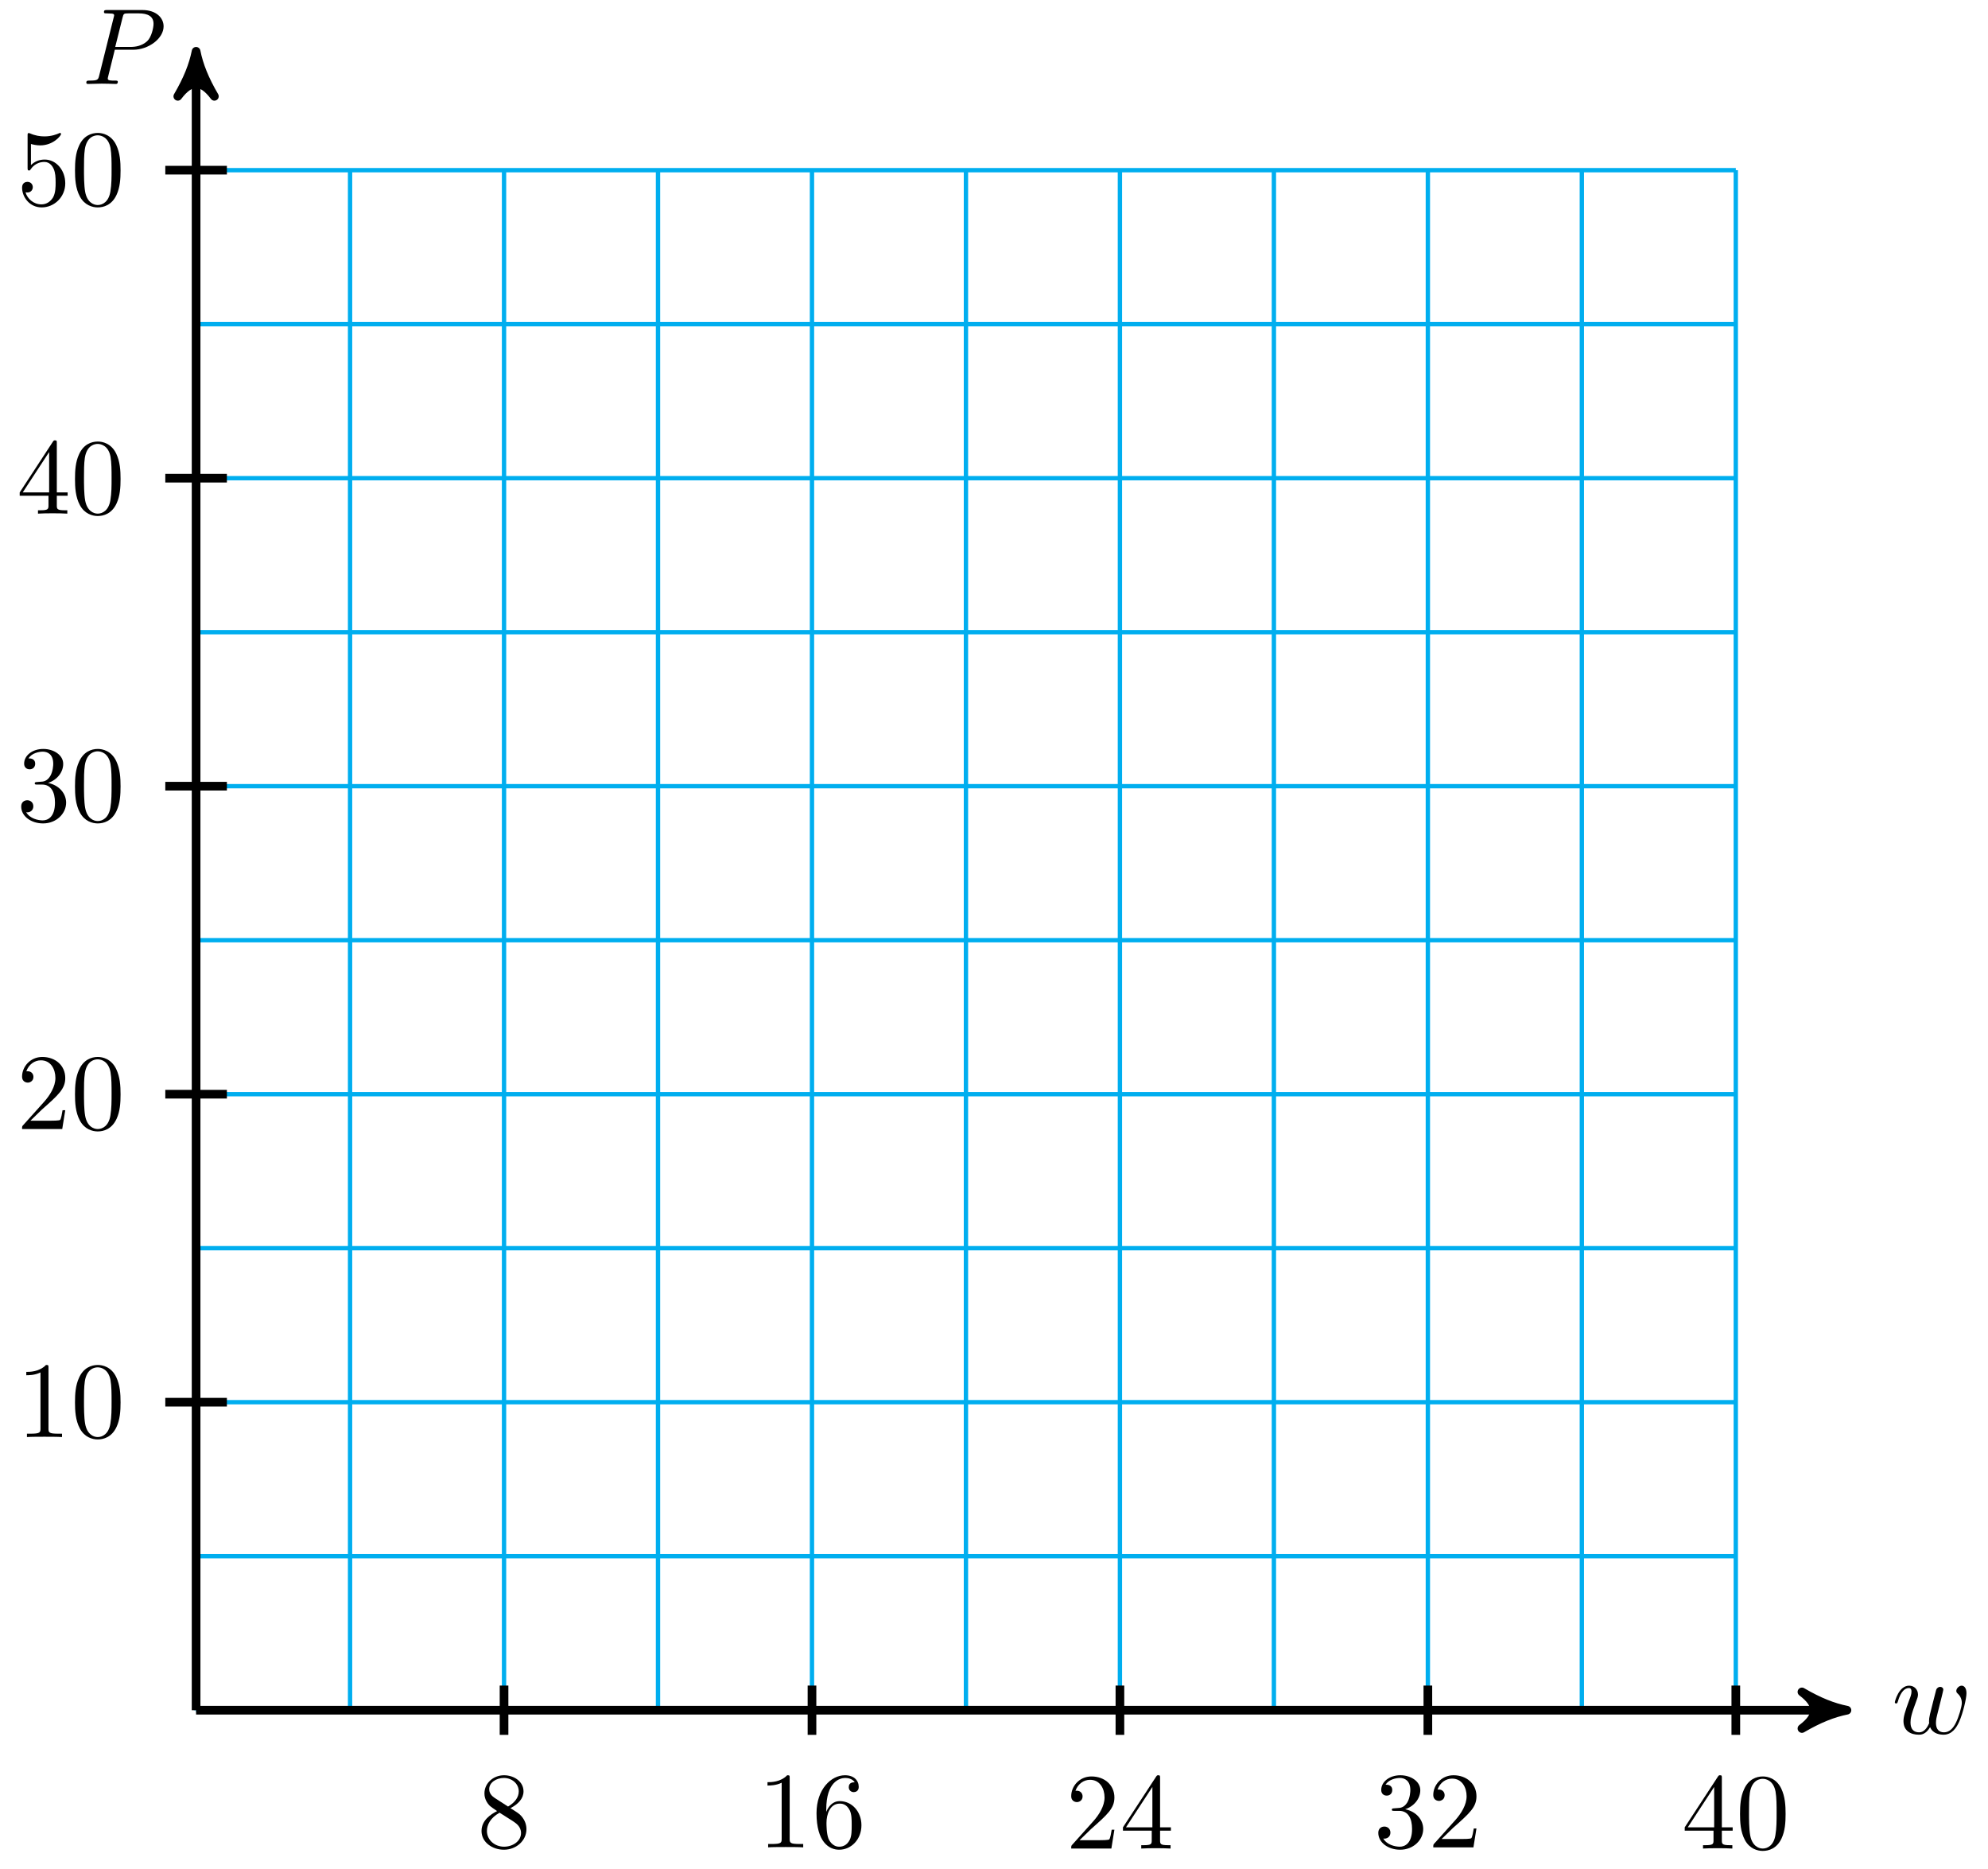
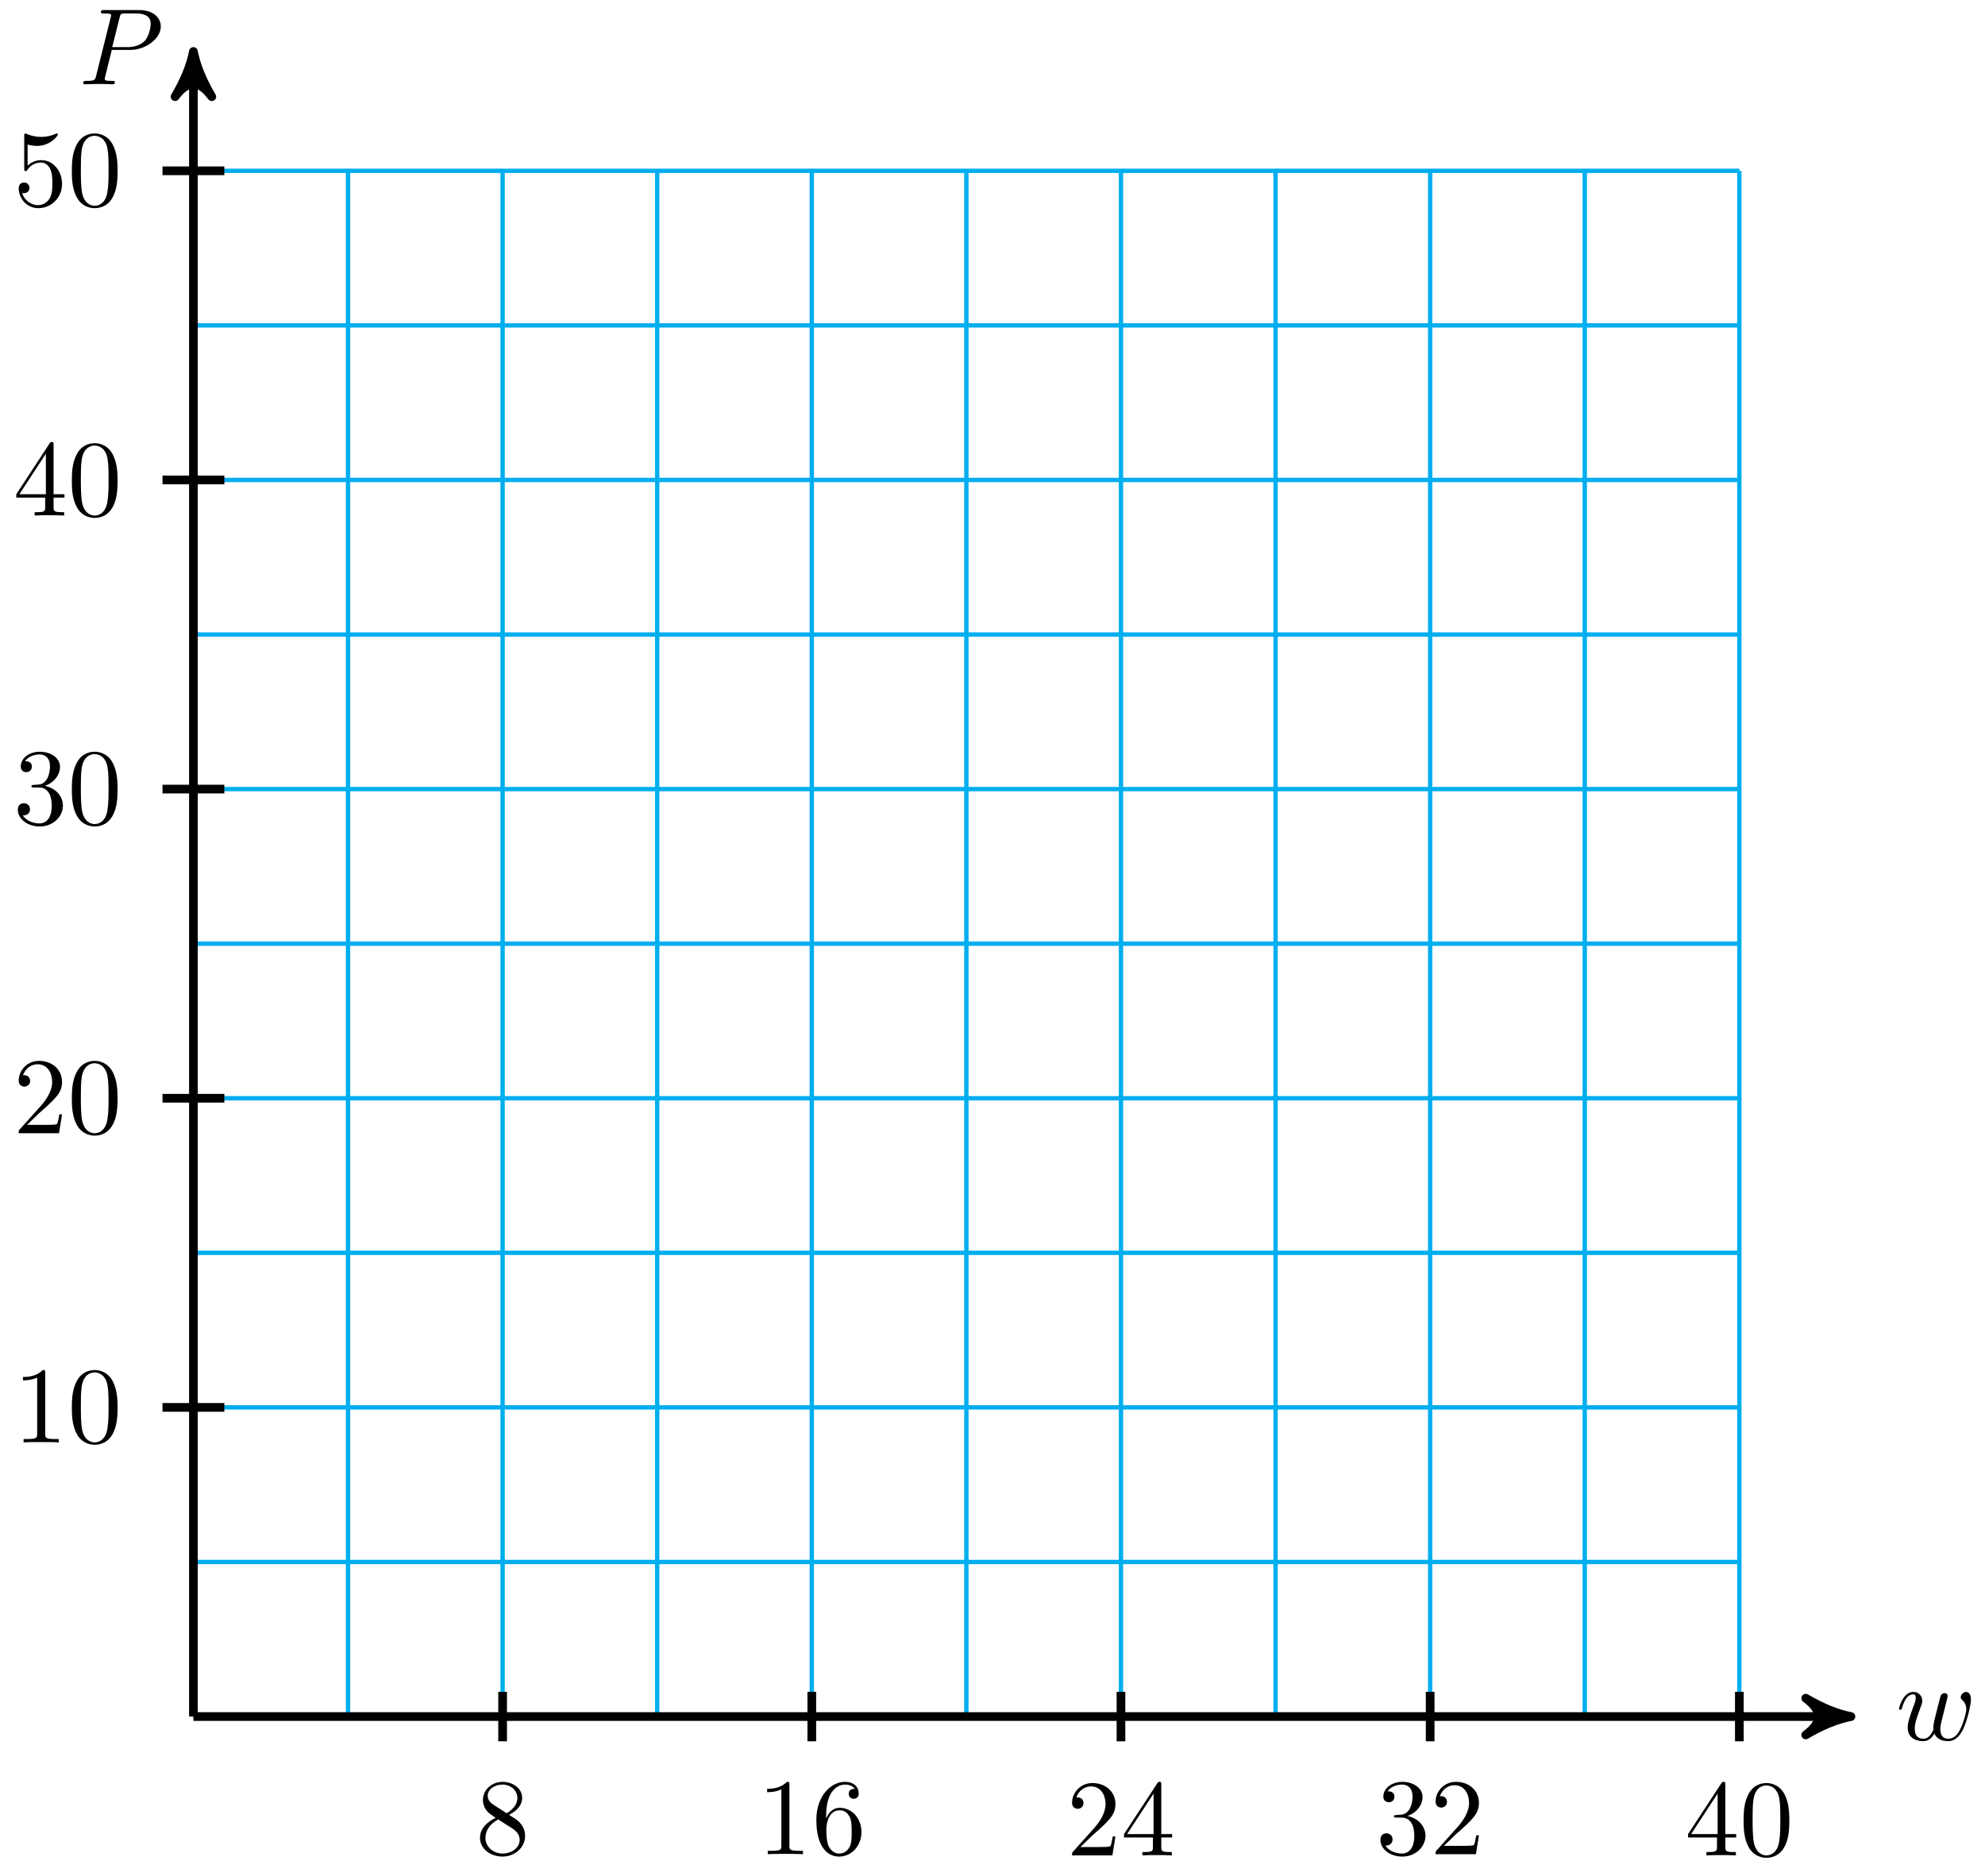
- <svg xmlns="http://www.w3.org/2000/svg" xmlns:xlink="http://www.w3.org/1999/xlink" version="1.1" width="183" height="172" viewBox="0 0 183 172">
+ <svg xmlns="http://www.w3.org/2000/svg" xmlns:xlink="http://www.w3.org/1999/xlink" version="1.1" width="182" height="172" viewBox="0 0 182 172">
  <defs>
    <path id="font_1_2" d="M.462 .339C.467 .361 .477 .398 .477 .404 .477 .422 .463 .431 .448 .431 .436 .431 .418 .423 .411 .403 .408 .396 .361 .205 .354 .179 .347 .149 .345 .131 .345 .113 .345 .102 .345 .1 .346 .095 .323 .042 .293 .011 .254 .011 .174 .011 .174 .085 .174 .102 .174 .134 .179 .173 .226 .296 .237 .326 .243 .34 .243 .36 .243 .405 .21 .442 .161 .442 .066 .442 .029 .297 .029 .288 .029 .278 .039 .278 .041 .278 .051 .278 .052 .28 .057 .296 .084 .389 .123 .42 .158 .42 .167 .42 .183 .419 .183 .387 .183 .362 .172 .334 .165 .317 .121 .199 .109 .153 .109 .115 .109 .024 .176-.011 .251-.011 .268-.011 .315-.011 .355 .059 .381-.005 .45-.011 .48-.011 .555-.011 .599 .052 .625 .112 .659 .19 .691 .324 .691 .372 .691 .427 .664 .442 .647 .442 .622 .442 .597 .416 .597 .394 .597 .381 .603 .375 .612 .367 .623 .356 .648 .33 .648 .282 .648 .248 .619 .15 .593 .099 .567 .046 .532 .011 .483 .011 .436 .011 .409 .041 .409 .098 .409 .126 .416 .157 .42 .171L.462 .339Z" />
    <path id="font_1_1" d="M.303 .316H.473C.615 .316 .754 .42 .754 .532 .754 .609 .688 .683 .557 .683H.233C.214 .683 .203 .683 .203 .664 .203 .652 .212 .652 .232 .652 .245 .652 .263 .651 .275 .65 .291 .648 .297 .645 .297 .634 .297 .63 .296 .627 .293 .615L.159 .078C.149 .039 .147 .031 .068 .031 .051 .031 .04 .031 .04 .012 .04 0 .052 0 .055 0 .083 0 .154 .003 .182 .003 .203 .003 .225 .002 .246 .002 .268 .002 .29 0 .311 0 .318 0 .331 0 .331 .02 .331 .031 .322 .031 .303 .031 .266 .031 .238 .031 .238 .049 .238 .055 .24 .06 .241 .066L.303 .316M.375 .614C.384 .649 .386 .652 .429 .652H.525C.608 .652 .661 .625 .661 .556 .661 .517 .641 .431 .602 .395 .552 .35 .492 .342 .448 .342H.307L.375 .614Z" />
    <path id="font_2_51" d="M.457 .168C.457 .204 .446 .249 .408 .291 .389 .312 .373 .322 .309 .362 .381 .399 .43 .451 .43 .517 .43 .609 .341 .666 .25 .666 .15 .666 .069 .592 .069 .499 .069 .481 .071 .436 .113 .389 .124 .377 .161 .352 .186 .335 .128 .306 .042 .25 .042 .151 .042 .045 .144-.022 .249-.022 .362-.022 .457 .061 .457 .168M.386 .517C.386 .46 .347 .412 .287 .377L.163 .457C.117 .487 .113 .521 .113 .538 .113 .599 .178 .641 .249 .641 .322 .641 .386 .589 .386 .517M.407 .132C.407 .058 .332 .006 .25 .006 .164 .006 .092 .068 .092 .151 .092 .209 .124 .273 .209 .32L.332 .242C.36 .223 .407 .193 .407 .132Z" />
    <path id="font_2_82" d="M.419 0V.031H.387C.297 .031 .294 .042 .294 .079V.64C.294 .664 .294 .666 .271 .666 .209 .602 .121 .602 .089 .602V.571C.109 .571 .168 .571 .22 .597V.079C.22 .043 .217 .031 .127 .031H.095V0C.13 .003 .217 .003 .257 .003 .297 .003 .384 .003 .419 0Z" />
    <path id="font_2_101" d="M.457 .204C.457 .331 .368 .427 .257 .427 .189 .427 .152 .376 .132 .328V.352C.132 .605 .256 .641 .307 .641 .331 .641 .373 .635 .395 .601 .38 .601 .34 .601 .34 .556 .34 .525 .364 .51 .386 .51 .402 .51 .432 .519 .432 .558 .432 .618 .388 .666 .305 .666 .177 .666 .042 .537 .042 .316 .042 .049 .158-.022 .251-.022 .362-.022 .457 .072 .457 .204M.367 .205C.367 .157 .367 .107 .35 .071 .32 .011 .274 .006 .251 .006 .188 .006 .158 .066 .152 .081 .134 .128 .134 .208 .134 .226 .134 .304 .166 .404 .256 .404 .272 .404 .318 .404 .349 .342 .367 .305 .367 .254 .367 .205Z" />
    <path id="font_2_107" d="M.449 .174H.424C.419 .144 .412 .1 .402 .085 .395 .077 .329 .077 .307 .077H.127L.233 .18C.389 .318 .449 .372 .449 .472 .449 .586 .359 .666 .237 .666 .124 .666 .05 .574 .05 .485 .05 .429 .1 .429 .103 .429 .12 .429 .155 .441 .155 .482 .155 .508 .137 .534 .102 .534 .094 .534 .092 .534 .089 .533 .112 .598 .166 .635 .224 .635 .315 .635 .358 .554 .358 .472 .358 .392 .308 .313 .253 .251L.061 .037C.05 .026 .05 .024 .05 0H.421L.449 .174Z" />
    <path id="font_2_57" d="M.471 .165V.196H.371V.651C.371 .671 .371 .677 .355 .677 .346 .677 .343 .677 .335 .665L.028 .196V.165H.294V.078C.294 .042 .292 .031 .218 .031H.197V0C.238 .003 .29 .003 .332 .003 .374 .003 .427 .003 .468 0V.031H.447C.373 .031 .371 .042 .371 .078V.165H.471M.3 .196H.056L.3 .569V.196Z" />
    <path id="font_2_106" d="M.457 .17C.457 .253 .394 .331 .29 .352 .372 .379 .43 .449 .43 .528 .43 .61 .342 .666 .246 .666 .145 .666 .069 .606 .069 .53 .069 .497 .091 .478 .12 .478 .151 .478 .171 .5 .171 .529 .171 .579 .124 .579 .109 .579 .14 .628 .206 .641 .242 .641 .283 .641 .338 .619 .338 .529 .338 .517 .336 .459 .31 .415 .28 .367 .246 .364 .221 .363 .213 .362 .189 .36 .182 .36 .174 .359 .167 .358 .167 .348 .167 .337 .174 .337 .191 .337H.235C.317 .337 .354 .269 .354 .17 .354 .034 .285 .006 .241 .006 .198 .006 .123 .022 .088 .081 .123 .076 .154 .098 .154 .136 .154 .172 .127 .192 .098 .192 .074 .192 .042 .178 .042 .134 .042 .043 .135-.022 .244-.022 .366-.022 .457 .068 .457 .17Z" />
    <path id="font_2_121" d="M.46 .32C.46 .4 .455 .48 .42 .554 .374 .65 .292 .666 .25 .666 .19 .666 .117 .64 .076 .547 .044 .478 .039 .4 .039 .32 .039 .245 .043 .155 .084 .079 .127-.002 .2-.022 .249-.022 .303-.022 .379-.001 .423 .094 .455 .163 .46 .241 .46 .32M.377 .332C.377 .257 .377 .189 .366 .125 .351 .03 .294-0 .249-0 .21-0 .151 .025 .133 .121 .122 .181 .122 .273 .122 .332 .122 .396 .122 .462 .13 .516 .149 .635 .224 .644 .249 .644 .282 .644 .348 .626 .367 .527 .377 .471 .377 .395 .377 .332Z" />
    <path id="font_2_56" d="M.449 .201C.449 .32 .367 .42 .259 .42 .211 .42 .168 .404 .132 .369V.564C.152 .558 .185 .551 .217 .551 .34 .551 .41 .642 .41 .655 .41 .661 .407 .666 .4 .666 .4 .666 .397 .666 .392 .663 .372 .654 .323 .634 .256 .634 .216 .634 .17 .641 .123 .662 .115 .665 .111 .665 .111 .665 .101 .665 .101 .657 .101 .641V.345C.101 .327 .101 .319 .115 .319 .122 .319 .124 .322 .128 .328 .139 .344 .176 .398 .257 .398 .309 .398 .334 .352 .342 .334 .358 .297 .36 .257 .36 .207 .36 .172 .36 .112 .336 .07 .312 .031 .275 .006 .229 .006 .156 .006 .099 .058 .082 .117 .085 .117 .088 .116 .099 .116 .132 .116 .149 .141 .149 .165 .149 .189 .132 .214 .099 .214 .085 .214 .05 .207 .05 .161 .05 .074 .119-.022 .231-.022 .347-.022 .449 .073 .449 .2V.201Z" />
  </defs>
-   <path transform="matrix(1,0,0,-1,18.051,157.405)" stroke-width=".399" stroke-linecap="butt" stroke-miterlimit="10" stroke-linejoin="miter" fill="none" stroke="#00aeef" d="M0 0H141.734M0 14.174H141.734M0 28.349H141.734M0 42.523H141.734M0 56.697H141.734M0 70.871H141.734M0 85.046H141.734M0 99.22H141.734M0 113.394H141.734M0 127.568H141.734M0 141.742H141.734M0 0V141.743M14.173 0V141.743M28.347 0V141.743M42.52 0V141.743M56.694 0V141.743M70.867 0V141.743M85.04 0V141.743M99.214 0V141.743M113.387 0V141.743M127.561 0V141.743M141.733 0V141.743M141.734 141.743" />
-   <path transform="matrix(1,0,0,-1,18.051,157.405)" stroke-width=".797" stroke-linecap="butt" stroke-miterlimit="10" stroke-linejoin="miter" fill="none" stroke="#000000" d="M0 0H150.929" />
-   <path transform="matrix(1,0,0,-1,168.9805,157.405)" d="M1.036 0C-.259 .259-1.554 .777-3.108 1.684-1.554 .518-1.554-.518-3.108-1.684-1.554-.777-.259-.259 1.036 0Z" />
-   <path transform="matrix(1,0,0,-1,168.9805,157.405)" stroke-width=".797" stroke-linecap="butt" stroke-linejoin="round" fill="none" stroke="#000000" d="M1.036 0C-.259 .259-1.554 .777-3.108 1.684-1.554 .518-1.554-.518-3.108-1.684-1.554-.777-.259-.259 1.036 0Z" />
-   <use data-text="w" xlink:href="#font_1_2" transform="matrix(9.9626,0,0,-9.9626,174.134,159.55)" />
-   <path transform="matrix(1,0,0,-1,18.051,157.405)" stroke-width=".797" stroke-linecap="butt" stroke-miterlimit="10" stroke-linejoin="miter" fill="none" stroke="#000000" d="M0 0V151.647" />
-   <path transform="matrix(0,-1,-1,-0,18.051,5.757508)" d="M1.036 0C-.259 .259-1.554 .777-3.108 1.684-1.554 .518-1.554-.518-3.108-1.684-1.554-.777-.259-.259 1.036 0Z" />
-   <path transform="matrix(0,-1,-1,-0,18.051,5.757508)" stroke-width=".797" stroke-linecap="butt" stroke-linejoin="round" fill="none" stroke="#000000" d="M1.036 0C-.259 .259-1.554 .777-3.108 1.684-1.554 .518-1.554-.518-3.108-1.684-1.554-.777-.259-.259 1.036 0Z" />
-   <use data-text="P" xlink:href="#font_1_1" transform="matrix(9.9626,0,0,-9.9626,7.548004,7.727005)" />
-   <path transform="matrix(1,0,0,-1,18.051,157.405)" stroke-width=".797" stroke-linecap="butt" stroke-miterlimit="10" stroke-linejoin="miter" fill="none" stroke="#000000" d="M28.347 2.268V-2.268" />
-   <use data-text="8" xlink:href="#font_2_51" transform="matrix(9.9626,0,0,-9.9626,43.90701,170.027)" />
-   <path transform="matrix(1,0,0,-1,18.051,157.405)" stroke-width=".797" stroke-linecap="butt" stroke-miterlimit="10" stroke-linejoin="miter" fill="none" stroke="#000000" d="M56.694 2.268V-2.268" />
-   <use data-text="1" xlink:href="#font_2_82" transform="matrix(9.9626,0,0,-9.9626,69.763,170.027)" />
-   <use data-text="6" xlink:href="#font_2_101" transform="matrix(9.9626,0,0,-9.9626,74.74431,170.027)" />
-   <path transform="matrix(1,0,0,-1,18.051,157.405)" stroke-width=".797" stroke-linecap="butt" stroke-miterlimit="10" stroke-linejoin="miter" fill="none" stroke="#000000" d="M85.04 2.268V-2.268" />
-   <use data-text="2" xlink:href="#font_2_107" transform="matrix(9.9626,0,0,-9.9626,98.11,170.137)" />
-   <use data-text="4" xlink:href="#font_2_57" transform="matrix(9.9626,0,0,-9.9626,103.0913,170.137)" />
-   <path transform="matrix(1,0,0,-1,18.051,157.405)" stroke-width=".797" stroke-linecap="butt" stroke-miterlimit="10" stroke-linejoin="miter" fill="none" stroke="#000000" d="M113.387 2.268V-2.268" />
-   <use data-text="3" xlink:href="#font_2_106" transform="matrix(9.9626,0,0,-9.9626,126.457,170.027)" />
-   <use data-text="2" xlink:href="#font_2_107" transform="matrix(9.9626,0,0,-9.9626,131.4383,170.027)" />
-   <path transform="matrix(1,0,0,-1,18.051,157.405)" stroke-width=".797" stroke-linecap="butt" stroke-miterlimit="10" stroke-linejoin="miter" fill="none" stroke="#000000" d="M141.734 2.268V-2.268" />
-   <use data-text="4" xlink:href="#font_2_57" transform="matrix(9.9626,0,0,-9.9626,154.804,170.137)" />
-   <use data-text="0" xlink:href="#font_2_121" transform="matrix(9.9626,0,0,-9.9626,159.7853,170.137)" />
-   <path transform="matrix(1,0,0,-1,18.051,157.405)" stroke-width=".797" stroke-linecap="butt" stroke-miterlimit="10" stroke-linejoin="miter" fill="none" stroke="#000000" d="M2.835 28.349H-2.835" />
-   <use data-text="1" xlink:href="#font_2_82" transform="matrix(9.9626,0,0,-9.9626,1.534004,132.265)" />
-   <use data-text="0" xlink:href="#font_2_121" transform="matrix(9.9626,0,0,-9.9626,6.515305,132.265)" />
-   <path transform="matrix(1,0,0,-1,18.051,157.405)" stroke-width=".797" stroke-linecap="butt" stroke-miterlimit="10" stroke-linejoin="miter" fill="none" stroke="#000000" d="M2.835 56.697H-2.835" />
-   <use data-text="2" xlink:href="#font_2_107" transform="matrix(9.9626,0,0,-9.9626,1.534004,103.916)" />
-   <use data-text="0" xlink:href="#font_2_121" transform="matrix(9.9626,0,0,-9.9626,6.515305,103.916)" />
-   <path transform="matrix(1,0,0,-1,18.051,157.405)" stroke-width=".797" stroke-linecap="butt" stroke-miterlimit="10" stroke-linejoin="miter" fill="none" stroke="#000000" d="M2.835 85.046H-2.835" />
-   <use data-text="3" xlink:href="#font_2_106" transform="matrix(9.9626,0,0,-9.9626,1.534004,75.567)" />
-   <use data-text="0" xlink:href="#font_2_121" transform="matrix(9.9626,0,0,-9.9626,6.515305,75.567)" />
-   <path transform="matrix(1,0,0,-1,18.051,157.405)" stroke-width=".797" stroke-linecap="butt" stroke-miterlimit="10" stroke-linejoin="miter" fill="none" stroke="#000000" d="M2.835 113.394H-2.835" />
-   <use data-text="4" xlink:href="#font_2_57" transform="matrix(9.9626,0,0,-9.9626,1.534004,47.274)" />
-   <use data-text="0" xlink:href="#font_2_121" transform="matrix(9.9626,0,0,-9.9626,6.515305,47.274)" />
-   <path transform="matrix(1,0,0,-1,18.051,157.405)" stroke-width=".797" stroke-linecap="butt" stroke-miterlimit="10" stroke-linejoin="miter" fill="none" stroke="#000000" d="M2.835 141.743H-2.835" />
-   <use data-text="5" xlink:href="#font_2_56" transform="matrix(9.9626,0,0,-9.9626,1.534004,18.87)" />
-   <use data-text="0" xlink:href="#font_2_121" transform="matrix(9.9626,0,0,-9.9626,6.515305,18.87)" />
+   <path transform="matrix(1.00006,0,0,-1,17.73416,157.405)" stroke-width=".399" stroke-linecap="butt" stroke-miterlimit="10" stroke-linejoin="miter" fill="none" stroke="#00aeef" d="M0 0H141.734M0 14.174H141.734M0 28.349H141.734M0 42.523H141.734M0 56.697H141.734M0 70.871H141.734M0 85.046H141.734M0 99.22H141.734M0 113.394H141.734M0 127.568H141.734M0 141.742H141.734M0 0V141.743M14.173 0V141.743M28.347 0V141.743M42.52 0V141.743M56.694 0V141.743M70.867 0V141.743M85.04 0V141.743M99.214 0V141.743M113.387 0V141.743M127.561 0V141.743M141.733 0V141.743M141.734 141.743" />
+   <path transform="matrix(1.00006,0,0,-1,17.73416,157.405)" stroke-width=".797" stroke-linecap="butt" stroke-miterlimit="10" stroke-linejoin="miter" fill="none" stroke="#000000" d="M0 0H150.929" />
+   <path transform="matrix(1.00006,0,0,-1,168.6727,157.405)" d="M1.036 0C-.259 .259-1.554 .777-3.108 1.684-1.554 .518-1.554-.518-3.108-1.684-1.554-.777-.259-.259 1.036 0Z" />
+   <path transform="matrix(1.00006,0,0,-1,168.6727,157.405)" stroke-width=".797" stroke-linecap="butt" stroke-linejoin="round" fill="none" stroke="#000000" d="M1.036 0C-.259 .259-1.554 .777-3.108 1.684-1.554 .518-1.554-.518-3.108-1.684-1.554-.777-.259-.259 1.036 0Z" />
+   <use data-text="w" xlink:href="#font_1_2" transform="matrix(9.963197,0,0,-9.9626,173.8265,159.55)" />
+   <path transform="matrix(1.00006,0,0,-1,17.73416,157.405)" stroke-width=".797" stroke-linecap="butt" stroke-miterlimit="10" stroke-linejoin="miter" fill="none" stroke="#000000" d="M0 0V151.647" />
+   <path transform="matrix(0,-1,-1.00006,-0,17.73416,5.757508)" d="M1.036 0C-.259 .259-1.554 .777-3.108 1.684-1.554 .518-1.554-.518-3.108-1.684-1.554-.777-.259-.259 1.036 0Z" />
+   <path transform="matrix(0,-1,-1.00006,-0,17.73416,5.757508)" stroke-width=".797" stroke-linecap="butt" stroke-linejoin="round" fill="none" stroke="#000000" d="M1.036 0C-.259 .259-1.554 .777-3.108 1.684-1.554 .518-1.554-.518-3.108-1.684-1.554-.777-.259-.259 1.036 0Z" />
+   <use data-text="P" xlink:href="#font_1_1" transform="matrix(9.963197,0,0,-9.9626,7.23053,7.727005)" />
+   <path transform="matrix(1.00006,0,0,-1,17.73416,157.405)" stroke-width=".797" stroke-linecap="butt" stroke-miterlimit="10" stroke-linejoin="miter" fill="none" stroke="#000000" d="M28.347 2.268V-2.268" />
+   <use data-text="8" xlink:href="#font_2_51" transform="matrix(9.963197,0,0,-9.9626,43.59171,170.027)" />
+   <path transform="matrix(1.00006,0,0,-1,17.73416,157.405)" stroke-width=".797" stroke-linecap="butt" stroke-miterlimit="10" stroke-linejoin="miter" fill="none" stroke="#000000" d="M56.694 2.268V-2.268" />
+   <use data-text="1" xlink:href="#font_2_82" transform="matrix(9.963197,0,0,-9.9626,69.44927,170.027)" />
+   <use data-text="6" xlink:href="#font_2_101" transform="matrix(9.963197,0,0,-9.9626,74.43087,170.027)" />
+   <path transform="matrix(1.00006,0,0,-1,17.73416,157.405)" stroke-width=".797" stroke-linecap="butt" stroke-miterlimit="10" stroke-linejoin="miter" fill="none" stroke="#000000" d="M85.04 2.268V-2.268" />
+   <use data-text="2" xlink:href="#font_2_107" transform="matrix(9.963197,0,0,-9.9626,97.79796,170.137)" />
+   <use data-text="4" xlink:href="#font_2_57" transform="matrix(9.963197,0,0,-9.9626,102.7796,170.137)" />
+   <path transform="matrix(1.00006,0,0,-1,17.73416,157.405)" stroke-width=".797" stroke-linecap="butt" stroke-miterlimit="10" stroke-linejoin="miter" fill="none" stroke="#000000" d="M113.387 2.268V-2.268" />
+   <use data-text="3" xlink:href="#font_2_106" transform="matrix(9.963197,0,0,-9.9626,126.1467,170.027)" />
+   <use data-text="2" xlink:href="#font_2_107" transform="matrix(9.963197,0,0,-9.9626,131.1283,170.027)" />
+   <path transform="matrix(1.00006,0,0,-1,17.73416,157.405)" stroke-width=".797" stroke-linecap="butt" stroke-miterlimit="10" stroke-linejoin="miter" fill="none" stroke="#000000" d="M141.734 2.268V-2.268" />
+   <use data-text="4" xlink:href="#font_2_57" transform="matrix(9.963197,0,0,-9.9626,154.4954,170.137)" />
+   <use data-text="0" xlink:href="#font_2_121" transform="matrix(9.963197,0,0,-9.9626,159.477,170.137)" />
+   <path transform="matrix(1.00006,0,0,-1,17.73416,157.405)" stroke-width=".797" stroke-linecap="butt" stroke-miterlimit="10" stroke-linejoin="miter" fill="none" stroke="#000000" d="M2.835 28.349H-2.835" />
+   <use data-text="1" xlink:href="#font_2_82" transform="matrix(9.963197,0,0,-9.9626,1.216171,132.265)" />
+   <use data-text="0" xlink:href="#font_2_121" transform="matrix(9.963197,0,0,-9.9626,6.197777,132.265)" />
+   <path transform="matrix(1.00006,0,0,-1,17.73416,157.405)" stroke-width=".797" stroke-linecap="butt" stroke-miterlimit="10" stroke-linejoin="miter" fill="none" stroke="#000000" d="M2.835 56.697H-2.835" />
+   <use data-text="2" xlink:href="#font_2_107" transform="matrix(9.963197,0,0,-9.9626,1.216171,103.916)" />
+   <use data-text="0" xlink:href="#font_2_121" transform="matrix(9.963197,0,0,-9.9626,6.197777,103.916)" />
+   <path transform="matrix(1.00006,0,0,-1,17.73416,157.405)" stroke-width=".797" stroke-linecap="butt" stroke-miterlimit="10" stroke-linejoin="miter" fill="none" stroke="#000000" d="M2.835 85.046H-2.835" />
+   <use data-text="3" xlink:href="#font_2_106" transform="matrix(9.963197,0,0,-9.9626,1.216171,75.567)" />
+   <use data-text="0" xlink:href="#font_2_121" transform="matrix(9.963197,0,0,-9.9626,6.197777,75.567)" />
+   <path transform="matrix(1.00006,0,0,-1,17.73416,157.405)" stroke-width=".797" stroke-linecap="butt" stroke-miterlimit="10" stroke-linejoin="miter" fill="none" stroke="#000000" d="M2.835 113.394H-2.835" />
+   <use data-text="4" xlink:href="#font_2_57" transform="matrix(9.963197,0,0,-9.9626,1.216171,47.274)" />
+   <use data-text="0" xlink:href="#font_2_121" transform="matrix(9.963197,0,0,-9.9626,6.197777,47.274)" />
+   <path transform="matrix(1.00006,0,0,-1,17.73416,157.405)" stroke-width=".797" stroke-linecap="butt" stroke-miterlimit="10" stroke-linejoin="miter" fill="none" stroke="#000000" d="M2.835 141.743H-2.835" />
+   <use data-text="5" xlink:href="#font_2_56" transform="matrix(9.963197,0,0,-9.9626,1.216171,18.87)" />
+   <use data-text="0" xlink:href="#font_2_121" transform="matrix(9.963197,0,0,-9.9626,6.197777,18.87)" />
</svg>
